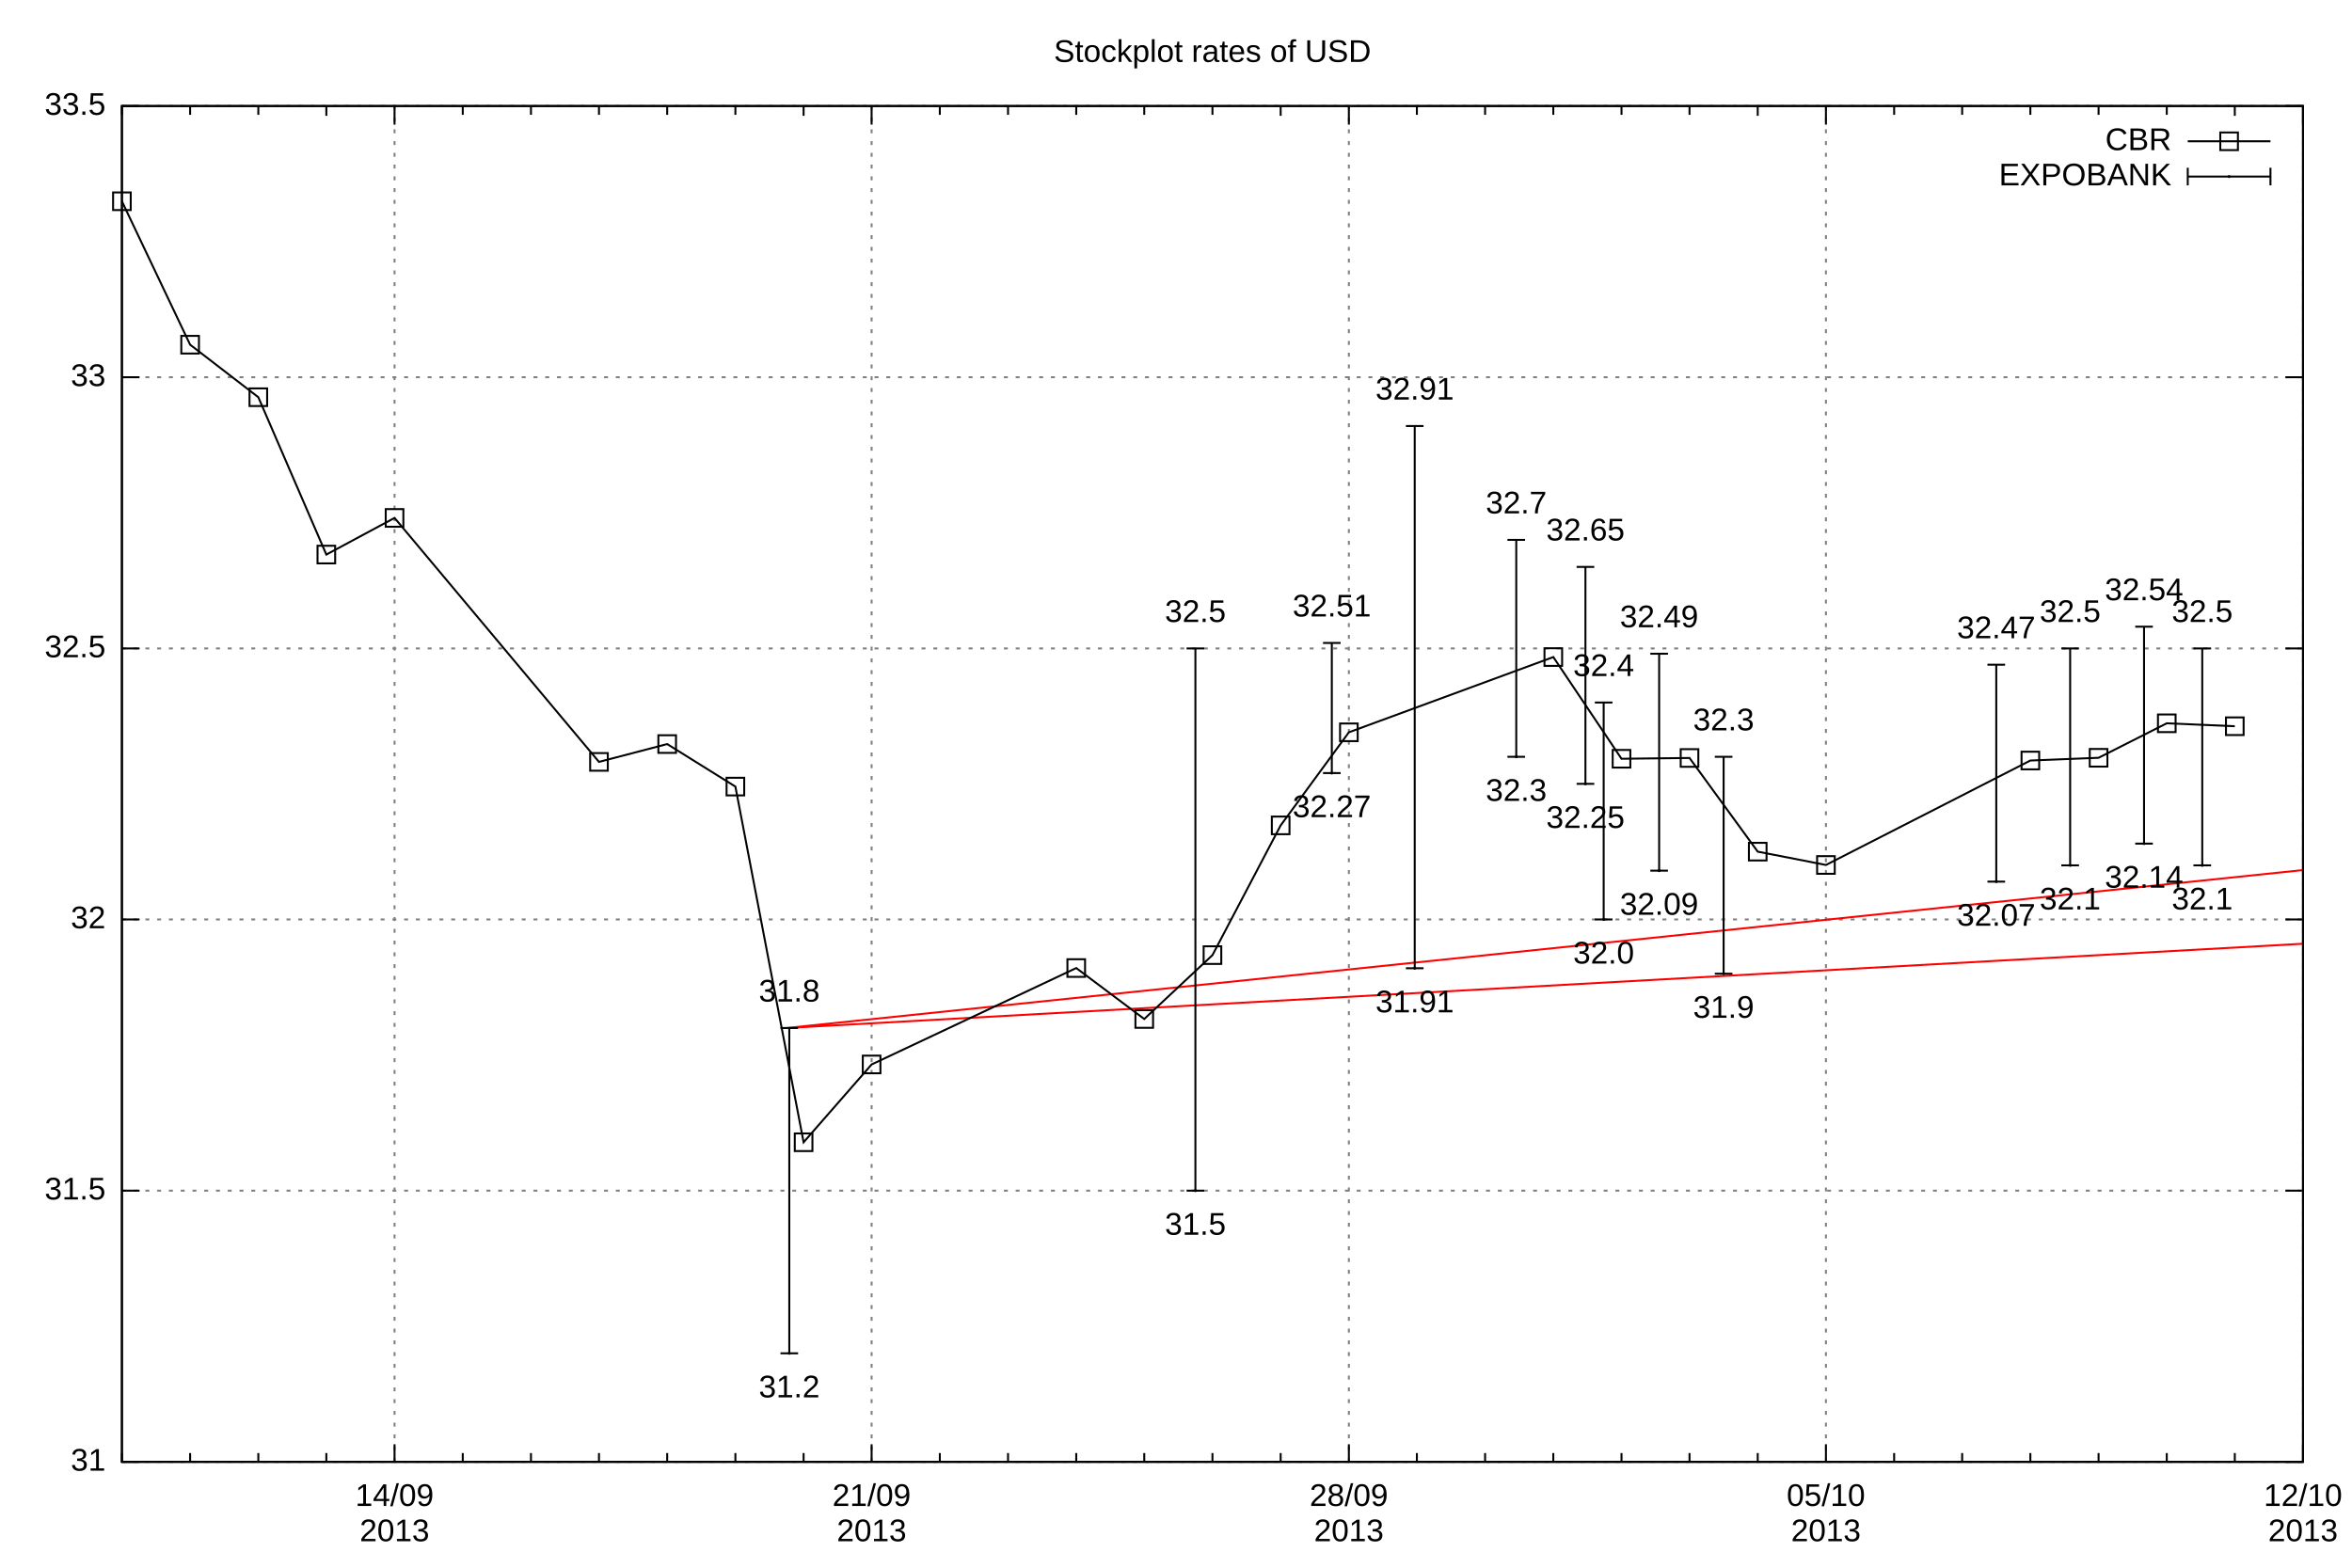
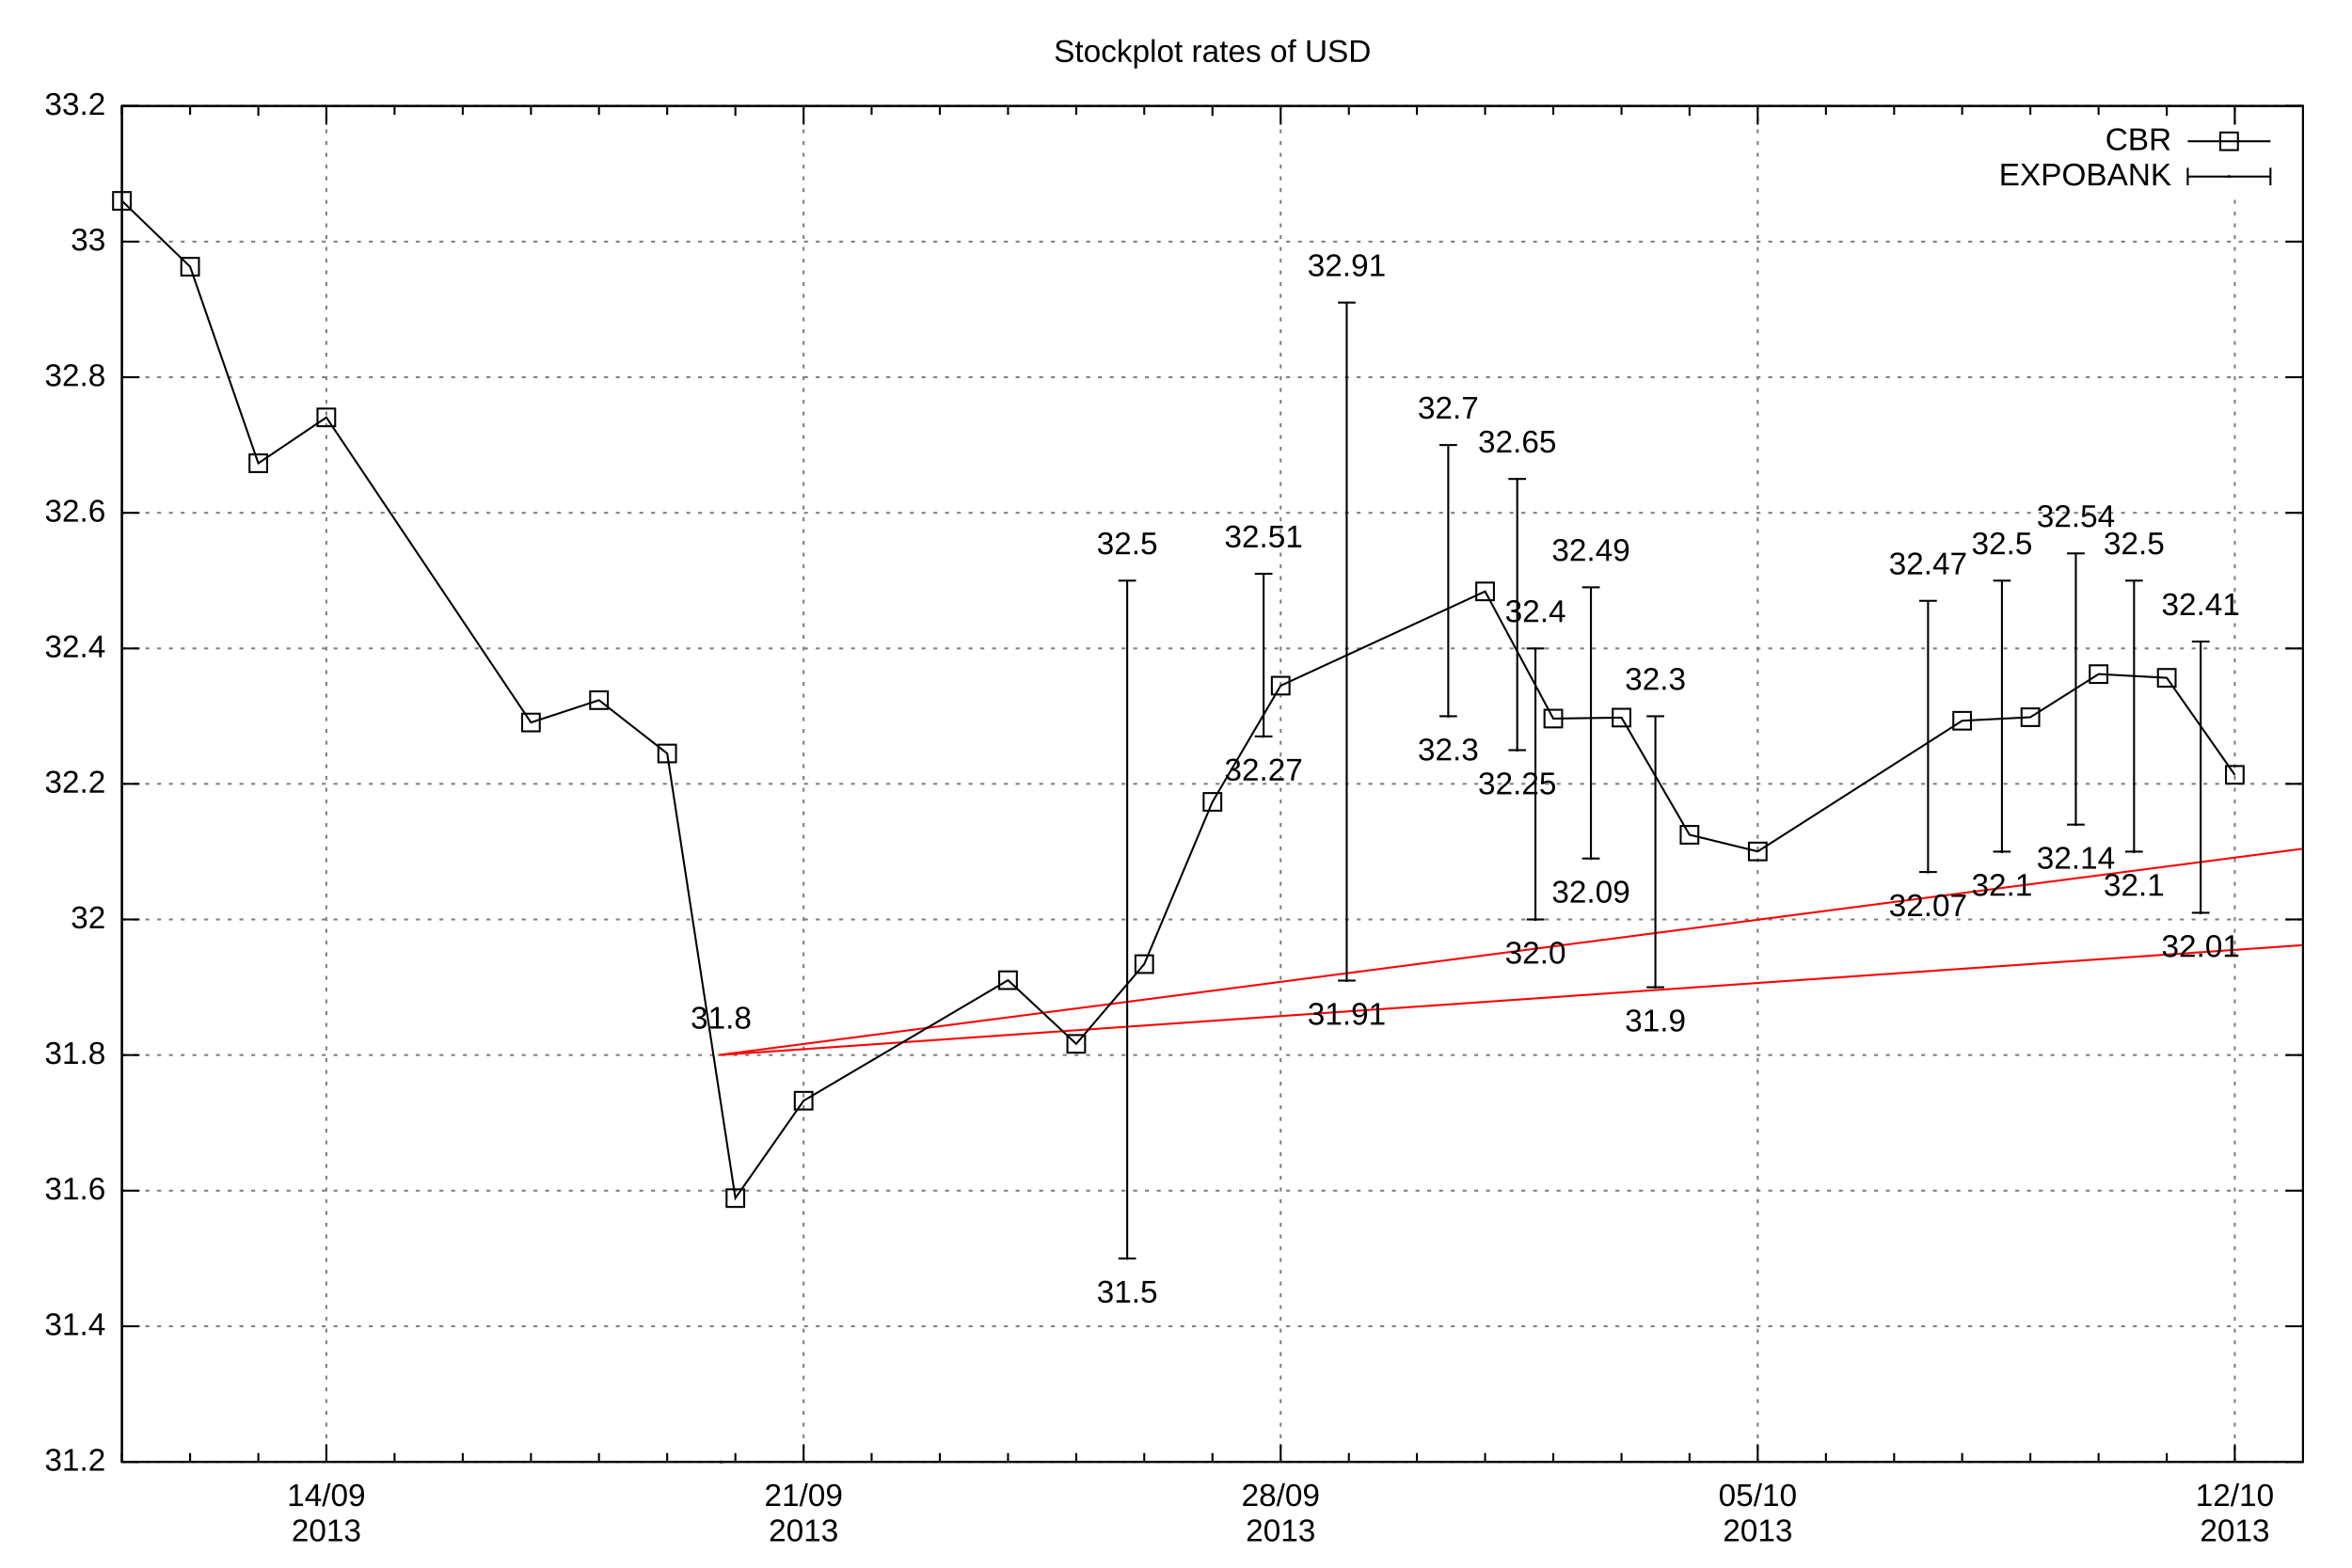
<svg xmlns="http://www.w3.org/2000/svg" xmlns:xlink="http://www.w3.org/1999/xlink" width="1200" height="800" viewBox="0 0 1200 800">
  <g id="gnuplot_canvas">
    <rect x="0" y="0" width="1200" height="800" fill="none" />
    <defs>
      <circle id="gpDot" r="0.5" stroke-width="0.5" />
      <path id="gpPt0" stroke-width="0.222" stroke="currentColor" d="M-1,0 h2 M0,-1 v2" />
      <path id="gpPt1" stroke-width="0.222" stroke="currentColor" d="M-1,-1 L1,1 M1,-1 L-1,1" />
      <path id="gpPt2" stroke-width="0.222" stroke="currentColor" d="M-1,0 L1,0 M0,-1 L0,1 M-1,-1 L1,1 M-1,1 L1,-1" />
      <rect id="gpPt3" stroke-width="0.222" stroke="currentColor" x="-1" y="-1" width="2" height="2" />
      <rect id="gpPt4" stroke-width="0.222" stroke="currentColor" fill="currentColor" x="-1" y="-1" width="2" height="2" />
      <circle id="gpPt5" stroke-width="0.222" stroke="currentColor" cx="0" cy="0" r="1" />
      <use xlink:href="#gpPt5" id="gpPt6" fill="currentColor" stroke="none" />
      <path id="gpPt7" stroke-width="0.222" stroke="currentColor" d="M0,-1.33 L-1.33,0.67 L1.33,0.67 z" />
      <use xlink:href="#gpPt7" id="gpPt8" fill="currentColor" stroke="none" />
      <use xlink:href="#gpPt7" id="gpPt9" stroke="currentColor" transform="rotate(180)" />
      <use xlink:href="#gpPt9" id="gpPt10" fill="currentColor" stroke="none" />
      <use xlink:href="#gpPt3" id="gpPt11" stroke="currentColor" transform="rotate(45)" />
      <use xlink:href="#gpPt11" id="gpPt12" fill="currentColor" stroke="none" />
    </defs>
    <g style="fill:none; color:white; stroke:currentColor; stroke-width:1.00; stroke-linecap:butt; stroke-linejoin:miter">
</g>
    <g style="fill:none; color:black; stroke:currentColor; stroke-width:1.00; stroke-linecap:butt; stroke-linejoin:miter">
</g>
    <g style="fill:none; color:gray; stroke:currentColor; stroke-width:1.00; stroke-linecap:butt; stroke-linejoin:miter">
      <path stroke="gray" stroke-dasharray=" 2,4" class="gridline" d="M62.2,746.0 L1175.0,746.0  h0.01" />
    </g>
    <g style="fill:none; color:black; stroke:currentColor; stroke-width:1.00; stroke-linecap:butt; stroke-linejoin:miter">
      <path stroke="black" d="M62.2,746.0 L71.2,746.0 M1175.0,746.0 L1166.0,746.0  h0.01" />
      <g transform="translate(53.9,750.5)" style="stroke:none; fill:black; font-family:Arial; font-size:12.00pt; text-anchor:end">
-         <text> 31</text>
+         <text> 31.2</text>
+       </g>
+     </g>
+     <g style="fill:none; color:gray; stroke:currentColor; stroke-width:1.00; stroke-linecap:butt; stroke-linejoin:miter">
+       <path stroke="gray" stroke-dasharray=" 2,4" class="gridline" d="M62.2,676.8 L1175.0,676.8  h0.01" />
+     </g>
+     <g style="fill:none; color:black; stroke:currentColor; stroke-width:1.00; stroke-linecap:butt; stroke-linejoin:miter">
+       <path stroke="black" d="M62.2,676.8 L71.2,676.8 M1175.0,676.8 L1166.0,676.8  h0.01" />
+       <g transform="translate(53.9,681.3)" style="stroke:none; fill:black; font-family:Arial; font-size:12.00pt; text-anchor:end">
+         <text> 31.4</text>
      </g>
    </g>
    <g style="fill:none; color:gray; stroke:currentColor; stroke-width:1.00; stroke-linecap:butt; stroke-linejoin:miter">
      <path stroke="gray" stroke-dasharray=" 2,4" class="gridline" d="M62.2,607.6 L1175.0,607.6  h0.01" />
    </g>
    <g style="fill:none; color:black; stroke:currentColor; stroke-width:1.00; stroke-linecap:butt; stroke-linejoin:miter">
      <path stroke="black" d="M62.2,607.6 L71.2,607.6 M1175.0,607.6 L1166.0,607.6  h0.01" />
      <g transform="translate(53.9,612.1)" style="stroke:none; fill:black; font-family:Arial; font-size:12.00pt; text-anchor:end">
-         <text> 31.5</text>
+         <text> 31.6</text>
+       </g>
+     </g>
+     <g style="fill:none; color:gray; stroke:currentColor; stroke-width:1.00; stroke-linecap:butt; stroke-linejoin:miter">
+       <path stroke="gray" stroke-dasharray=" 2,4" class="gridline" d="M62.2,538.4 L1175.0,538.4  h0.01" />
+     </g>
+     <g style="fill:none; color:black; stroke:currentColor; stroke-width:1.00; stroke-linecap:butt; stroke-linejoin:miter">
+       <path stroke="black" d="M62.2,538.4 L71.2,538.4 M1175.0,538.4 L1166.0,538.4  h0.01" />
+       <g transform="translate(53.9,542.9)" style="stroke:none; fill:black; font-family:Arial; font-size:12.00pt; text-anchor:end">
+         <text> 31.8</text>
      </g>
    </g>
    <g style="fill:none; color:gray; stroke:currentColor; stroke-width:1.00; stroke-linecap:butt; stroke-linejoin:miter">
      <path stroke="gray" stroke-dasharray=" 2,4" class="gridline" d="M62.2,469.2 L1175.0,469.2  h0.01" />
    </g>
    <g style="fill:none; color:black; stroke:currentColor; stroke-width:1.00; stroke-linecap:butt; stroke-linejoin:miter">
      <path stroke="black" d="M62.2,469.2 L71.2,469.2 M1175.0,469.2 L1166.0,469.2  h0.01" />
      <g transform="translate(53.9,473.7)" style="stroke:none; fill:black; font-family:Arial; font-size:12.00pt; text-anchor:end">
        <text> 32</text>
      </g>
    </g>
    <g style="fill:none; color:gray; stroke:currentColor; stroke-width:1.00; stroke-linecap:butt; stroke-linejoin:miter">
+       <path stroke="gray" stroke-dasharray=" 2,4" class="gridline" d="M62.2,400.0 L1175.0,400.0  h0.01" />
+     </g>
+     <g style="fill:none; color:black; stroke:currentColor; stroke-width:1.00; stroke-linecap:butt; stroke-linejoin:miter">
+       <path stroke="black" d="M62.2,400.0 L71.2,400.0 M1175.0,400.0 L1166.0,400.0  h0.01" />
+       <g transform="translate(53.9,404.5)" style="stroke:none; fill:black; font-family:Arial; font-size:12.00pt; text-anchor:end">
+         <text> 32.2</text>
+       </g>
+     </g>
+     <g style="fill:none; color:gray; stroke:currentColor; stroke-width:1.00; stroke-linecap:butt; stroke-linejoin:miter">
      <path stroke="gray" stroke-dasharray=" 2,4" class="gridline" d="M62.2,330.9 L1175.0,330.9  h0.01" />
    </g>
    <g style="fill:none; color:black; stroke:currentColor; stroke-width:1.00; stroke-linecap:butt; stroke-linejoin:miter">
      <path stroke="black" d="M62.2,330.9 L71.2,330.9 M1175.0,330.9 L1166.0,330.9  h0.01" />
      <g transform="translate(53.9,335.4)" style="stroke:none; fill:black; font-family:Arial; font-size:12.00pt; text-anchor:end">
-         <text> 32.5</text>
+         <text> 32.4</text>
+       </g>
+     </g>
+     <g style="fill:none; color:gray; stroke:currentColor; stroke-width:1.00; stroke-linecap:butt; stroke-linejoin:miter">
+       <path stroke="gray" stroke-dasharray=" 2,4" class="gridline" d="M62.2,261.7 L1175.0,261.7  h0.01" />
+     </g>
+     <g style="fill:none; color:black; stroke:currentColor; stroke-width:1.00; stroke-linecap:butt; stroke-linejoin:miter">
+       <path stroke="black" d="M62.2,261.7 L71.2,261.7 M1175.0,261.7 L1166.0,261.7  h0.01" />
+       <g transform="translate(53.9,266.2)" style="stroke:none; fill:black; font-family:Arial; font-size:12.00pt; text-anchor:end">
+         <text> 32.6</text>
      </g>
    </g>
    <g style="fill:none; color:gray; stroke:currentColor; stroke-width:1.00; stroke-linecap:butt; stroke-linejoin:miter">
      <path stroke="gray" stroke-dasharray=" 2,4" class="gridline" d="M62.2,192.5 L1175.0,192.5  h0.01" />
    </g>
    <g style="fill:none; color:black; stroke:currentColor; stroke-width:1.00; stroke-linecap:butt; stroke-linejoin:miter">
      <path stroke="black" d="M62.2,192.5 L71.2,192.5 M1175.0,192.5 L1166.0,192.5  h0.01" />
      <g transform="translate(53.9,197.0)" style="stroke:none; fill:black; font-family:Arial; font-size:12.00pt; text-anchor:end">
+         <text> 32.8</text>
+       </g>
+     </g>
+     <g style="fill:none; color:gray; stroke:currentColor; stroke-width:1.00; stroke-linecap:butt; stroke-linejoin:miter">
+       <path stroke="gray" stroke-dasharray=" 2,4" class="gridline" d="M62.2,123.3 L1175.0,123.3  h0.01" />
+     </g>
+     <g style="fill:none; color:black; stroke:currentColor; stroke-width:1.00; stroke-linecap:butt; stroke-linejoin:miter">
+       <path stroke="black" d="M62.2,123.3 L71.2,123.3 M1175.0,123.3 L1166.0,123.3  h0.01" />
+       <g transform="translate(53.9,127.8)" style="stroke:none; fill:black; font-family:Arial; font-size:12.00pt; text-anchor:end">
        <text> 33</text>
      </g>
    </g>
    <g style="fill:none; color:gray; stroke:currentColor; stroke-width:1.00; stroke-linecap:butt; stroke-linejoin:miter">
      <path stroke="gray" stroke-dasharray=" 2,4" class="gridline" d="M62.2,54.1 L1175.0,54.1  h0.01" />
    </g>
    <g style="fill:none; color:black; stroke:currentColor; stroke-width:1.00; stroke-linecap:butt; stroke-linejoin:miter">
      <path stroke="black" d="M62.2,54.1 L71.2,54.1 M1175.0,54.1 L1166.0,54.1  h0.01" />
      <g transform="translate(53.9,58.6)" style="stroke:none; fill:black; font-family:Arial; font-size:12.00pt; text-anchor:end">
-         <text> 33.5</text>
-       </g>
-       <path stroke="black" d="M62.2,746.0 L62.2,741.5 M62.2,54.1 L62.2,58.6 M97.0,746.0 L97.0,741.5 M97.0,54.1 L97.0,58.6    M131.8,746.0 L131.8,741.5 M131.8,54.1 L131.8,58.6 M166.5,746.0 L166.5,741.5 M166.5,54.1 L166.5,58.6     h0.01" />
-     </g>
-     <g style="fill:none; color:gray; stroke:currentColor; stroke-width:1.00; stroke-linecap:butt; stroke-linejoin:miter">
-       <path stroke="gray" stroke-dasharray=" 2,4" class="gridline" d="M201.3,746.0 L201.3,54.1  h0.01" />
-     </g>
-     <g style="fill:none; color:black; stroke:currentColor; stroke-width:1.00; stroke-linecap:butt; stroke-linejoin:miter">
-       <path stroke="black" d="M201.3,746.0 L201.3,737.0 M201.3,54.1 L201.3,63.1  h0.01" />
-       <g transform="translate(201.3,768.5)" style="stroke:none; fill:black; font-family:Arial; font-size:12.00pt; text-anchor:middle">
+         <text> 33.2</text>
+       </g>
+       <path stroke="black" d="M62.2,746.0 L62.2,741.5 M62.2,54.1 L62.2,58.6 M97.0,746.0 L97.0,741.5 M97.0,54.1 L97.0,58.6    M131.8,746.0 L131.8,741.5 M131.8,54.1 L131.8,58.6  h0.01" />
+     </g>
+     <g style="fill:none; color:gray; stroke:currentColor; stroke-width:1.00; stroke-linecap:butt; stroke-linejoin:miter">
+       <path stroke="gray" stroke-dasharray=" 2,4" class="gridline" d="M166.5,746.0 L166.5,54.1  h0.01" />
+     </g>
+     <g style="fill:none; color:black; stroke:currentColor; stroke-width:1.00; stroke-linecap:butt; stroke-linejoin:miter">
+       <path stroke="black" d="M166.5,746.0 L166.5,737.0 M166.5,54.1 L166.5,63.1  h0.01" />
+       <g transform="translate(166.5,768.5)" style="stroke:none; fill:black; font-family:Arial; font-size:12.00pt; text-anchor:middle">
        <text>14/09</text>
      </g>
-       <g transform="translate(201.3,786.5)" style="stroke:none; fill:black; font-family:Arial; font-size:12.00pt; text-anchor:middle">
-         <text>2013</text>
-       </g>
-       <path stroke="black" d="M236.1,746.0 L236.1,741.5 M236.1,54.1 L236.1,58.6 M270.9,746.0 L270.9,741.5 M270.9,54.1 L270.9,58.6    M305.6,746.0 L305.6,741.5 M305.6,54.1 L305.6,58.6 M340.4,746.0 L340.4,741.5 M340.4,54.1 L340.4,58.6    M375.2,746.0 L375.2,741.5 M375.2,54.1 L375.2,58.6 M410.0,746.0 L410.0,741.5 M410.0,54.1 L410.0,58.6     h0.01" />
-     </g>
-     <g style="fill:none; color:gray; stroke:currentColor; stroke-width:1.00; stroke-linecap:butt; stroke-linejoin:miter">
-       <path stroke="gray" stroke-dasharray=" 2,4" class="gridline" d="M444.7,746.0 L444.7,54.1  h0.01" />
-     </g>
-     <g style="fill:none; color:black; stroke:currentColor; stroke-width:1.00; stroke-linecap:butt; stroke-linejoin:miter">
-       <path stroke="black" d="M444.7,746.0 L444.7,737.0 M444.7,54.1 L444.7,63.1  h0.01" />
-       <g transform="translate(444.7,768.5)" style="stroke:none; fill:black; font-family:Arial; font-size:12.00pt; text-anchor:middle">
+       <g transform="translate(166.5,786.5)" style="stroke:none; fill:black; font-family:Arial; font-size:12.00pt; text-anchor:middle">
+         <text>2013</text>
+       </g>
+       <path stroke="black" d="M201.3,746.0 L201.3,741.5 M201.3,54.1 L201.3,58.6 M236.1,746.0 L236.1,741.5 M236.1,54.1 L236.1,58.6    M270.9,746.0 L270.9,741.5 M270.9,54.1 L270.9,58.6 M305.6,746.0 L305.6,741.5 M305.6,54.1 L305.6,58.6    M340.4,746.0 L340.4,741.5 M340.4,54.1 L340.4,58.6 M375.2,746.0 L375.2,741.5 M375.2,54.1 L375.2,58.6     h0.01" />
+     </g>
+     <g style="fill:none; color:gray; stroke:currentColor; stroke-width:1.00; stroke-linecap:butt; stroke-linejoin:miter">
+       <path stroke="gray" stroke-dasharray=" 2,4" class="gridline" d="M410.0,746.0 L410.0,54.1  h0.01" />
+     </g>
+     <g style="fill:none; color:black; stroke:currentColor; stroke-width:1.00; stroke-linecap:butt; stroke-linejoin:miter">
+       <path stroke="black" d="M410.0,746.0 L410.0,737.0 M410.0,54.1 L410.0,63.1  h0.01" />
+       <g transform="translate(410.0,768.5)" style="stroke:none; fill:black; font-family:Arial; font-size:12.00pt; text-anchor:middle">
        <text>21/09</text>
      </g>
-       <g transform="translate(444.7,786.5)" style="stroke:none; fill:black; font-family:Arial; font-size:12.00pt; text-anchor:middle">
-         <text>2013</text>
-       </g>
-       <path stroke="black" d="M479.5,746.0 L479.5,741.5 M479.5,54.1 L479.5,58.6 M514.3,746.0 L514.3,741.5 M514.3,54.1 L514.3,58.6    M549.1,746.0 L549.1,741.5 M549.1,54.1 L549.1,58.6 M583.8,746.0 L583.8,741.5 M583.8,54.1 L583.8,58.6    M618.6,746.0 L618.6,741.5 M618.6,54.1 L618.6,58.6 M653.4,746.0 L653.4,741.5 M653.4,54.1 L653.4,58.6     h0.01" />
-     </g>
-     <g style="fill:none; color:gray; stroke:currentColor; stroke-width:1.00; stroke-linecap:butt; stroke-linejoin:miter">
-       <path stroke="gray" stroke-dasharray=" 2,4" class="gridline" d="M688.2,746.0 L688.2,54.1  h0.01" />
-     </g>
-     <g style="fill:none; color:black; stroke:currentColor; stroke-width:1.00; stroke-linecap:butt; stroke-linejoin:miter">
-       <path stroke="black" d="M688.2,746.0 L688.2,737.0 M688.2,54.1 L688.2,63.1  h0.01" />
-       <g transform="translate(688.2,768.5)" style="stroke:none; fill:black; font-family:Arial; font-size:12.00pt; text-anchor:middle">
+       <g transform="translate(410.0,786.5)" style="stroke:none; fill:black; font-family:Arial; font-size:12.00pt; text-anchor:middle">
+         <text>2013</text>
+       </g>
+       <path stroke="black" d="M444.7,746.0 L444.7,741.5 M444.7,54.1 L444.7,58.6 M479.5,746.0 L479.5,741.5 M479.5,54.1 L479.5,58.6    M514.3,746.0 L514.3,741.5 M514.3,54.1 L514.3,58.6 M549.1,746.0 L549.1,741.5 M549.1,54.1 L549.1,58.6    M583.8,746.0 L583.8,741.5 M583.8,54.1 L583.8,58.6 M618.6,746.0 L618.6,741.5 M618.6,54.1 L618.6,58.6     h0.01" />
+     </g>
+     <g style="fill:none; color:gray; stroke:currentColor; stroke-width:1.00; stroke-linecap:butt; stroke-linejoin:miter">
+       <path stroke="gray" stroke-dasharray=" 2,4" class="gridline" d="M653.4,746.0 L653.4,54.1  h0.01" />
+     </g>
+     <g style="fill:none; color:black; stroke:currentColor; stroke-width:1.00; stroke-linecap:butt; stroke-linejoin:miter">
+       <path stroke="black" d="M653.4,746.0 L653.4,737.0 M653.4,54.1 L653.4,63.1  h0.01" />
+       <g transform="translate(653.4,768.5)" style="stroke:none; fill:black; font-family:Arial; font-size:12.00pt; text-anchor:middle">
        <text>28/09</text>
      </g>
-       <g transform="translate(688.2,786.5)" style="stroke:none; fill:black; font-family:Arial; font-size:12.00pt; text-anchor:middle">
-         <text>2013</text>
-       </g>
-       <path stroke="black" d="M722.9,746.0 L722.9,741.5 M722.9,54.1 L722.9,58.6 M757.7,746.0 L757.7,741.5 M757.7,54.1 L757.7,58.6    M792.5,746.0 L792.5,741.5 M792.5,54.1 L792.5,58.6 M827.3,746.0 L827.3,741.5 M827.3,54.1 L827.3,58.6    M862.0,746.0 L862.0,741.5 M862.0,54.1 L862.0,58.6 M896.8,746.0 L896.8,741.5 M896.8,54.1 L896.8,58.6     h0.01" />
-     </g>
-     <g style="fill:none; color:gray; stroke:currentColor; stroke-width:1.00; stroke-linecap:butt; stroke-linejoin:miter">
-       <path stroke="gray" stroke-dasharray=" 2,4" class="gridline" d="M931.6,746.0 L931.6,54.1  h0.01" />
-     </g>
-     <g style="fill:none; color:black; stroke:currentColor; stroke-width:1.00; stroke-linecap:butt; stroke-linejoin:miter">
-       <path stroke="black" d="M931.6,746.0 L931.6,737.0 M931.6,54.1 L931.6,63.1  h0.01" />
-       <g transform="translate(931.6,768.5)" style="stroke:none; fill:black; font-family:Arial; font-size:12.00pt; text-anchor:middle">
+       <g transform="translate(653.4,786.5)" style="stroke:none; fill:black; font-family:Arial; font-size:12.00pt; text-anchor:middle">
+         <text>2013</text>
+       </g>
+       <path stroke="black" d="M688.2,746.0 L688.2,741.5 M688.2,54.1 L688.2,58.6 M722.9,746.0 L722.9,741.5 M722.9,54.1 L722.9,58.6    M757.7,746.0 L757.7,741.5 M757.7,54.1 L757.7,58.6 M792.5,746.0 L792.5,741.5 M792.5,54.1 L792.5,58.6    M827.3,746.0 L827.3,741.5 M827.3,54.1 L827.3,58.6 M862.0,746.0 L862.0,741.5 M862.0,54.1 L862.0,58.6     h0.01" />
+     </g>
+     <g style="fill:none; color:gray; stroke:currentColor; stroke-width:1.00; stroke-linecap:butt; stroke-linejoin:miter">
+       <path stroke="gray" stroke-dasharray=" 2,4" class="gridline" d="M896.8,746.0 L896.8,54.1  h0.01" />
+     </g>
+     <g style="fill:none; color:black; stroke:currentColor; stroke-width:1.00; stroke-linecap:butt; stroke-linejoin:miter">
+       <path stroke="black" d="M896.8,746.0 L896.8,737.0 M896.8,54.1 L896.8,63.1  h0.01" />
+       <g transform="translate(896.8,768.5)" style="stroke:none; fill:black; font-family:Arial; font-size:12.00pt; text-anchor:middle">
        <text>05/10</text>
      </g>
-       <g transform="translate(931.6,786.5)" style="stroke:none; fill:black; font-family:Arial; font-size:12.00pt; text-anchor:middle">
-         <text>2013</text>
-       </g>
-       <path stroke="black" d="M966.4,746.0 L966.4,741.5 M966.4,54.1 L966.4,58.6 M1001.1,746.0 L1001.1,741.5 M1001.1,54.1 L1001.1,58.6    M1035.9,746.0 L1035.9,741.5 M1035.9,54.1 L1035.9,58.6 M1070.7,746.0 L1070.7,741.5 M1070.7,54.1 L1070.7,58.6    M1105.5,746.0 L1105.5,741.5 M1105.5,54.1 L1105.5,58.6 M1140.2,746.0 L1140.2,741.5 M1140.2,54.1 L1140.2,58.6     h0.01" />
-     </g>
-     <g style="fill:none; color:gray; stroke:currentColor; stroke-width:1.00; stroke-linecap:butt; stroke-linejoin:miter">
-       <path stroke="gray" stroke-dasharray=" 2,4" class="gridline" d="M1175.0,746.0 L1175.0,54.1  h0.01" />
-     </g>
-     <g style="fill:none; color:black; stroke:currentColor; stroke-width:1.00; stroke-linecap:butt; stroke-linejoin:miter">
-       <path stroke="black" d="M1175.0,746.0 L1175.0,737.0 M1175.0,54.1 L1175.0,63.1  h0.01" />
-       <g transform="translate(1175.0,768.5)" style="stroke:none; fill:black; font-family:Arial; font-size:12.00pt; text-anchor:middle">
+       <g transform="translate(896.8,786.5)" style="stroke:none; fill:black; font-family:Arial; font-size:12.00pt; text-anchor:middle">
+         <text>2013</text>
+       </g>
+       <path stroke="black" d="M931.6,746.0 L931.6,741.5 M931.6,54.1 L931.6,58.6 M966.4,746.0 L966.4,741.5 M966.4,54.1 L966.4,58.6    M1001.1,746.0 L1001.1,741.5 M1001.1,54.1 L1001.1,58.6 M1035.9,746.0 L1035.9,741.5 M1035.9,54.1 L1035.9,58.6    M1070.7,746.0 L1070.7,741.5 M1070.7,54.1 L1070.7,58.6 M1105.5,746.0 L1105.5,741.5 M1105.5,54.1 L1105.5,58.6     h0.01" />
+     </g>
+     <g style="fill:none; color:gray; stroke:currentColor; stroke-width:1.00; stroke-linecap:butt; stroke-linejoin:miter">
+       <path stroke="gray" stroke-dasharray=" 2,4" class="gridline" d="M1140.2,746.0 L1140.2,99.1 M1140.2,63.1 L1140.2,54.1  h0.01" />
+     </g>
+     <g style="fill:none; color:black; stroke:currentColor; stroke-width:1.00; stroke-linecap:butt; stroke-linejoin:miter">
+       <path stroke="black" d="M1140.2,746.0 L1140.2,737.0 M1140.2,54.1 L1140.2,63.1  h0.01" />
+       <g transform="translate(1140.2,768.5)" style="stroke:none; fill:black; font-family:Arial; font-size:12.00pt; text-anchor:middle">
        <text>12/10</text>
      </g>
-       <g transform="translate(1175.0,786.5)" style="stroke:none; fill:black; font-family:Arial; font-size:12.00pt; text-anchor:middle">
-         <text>2013</text>
-       </g>
-       <path stroke="black" d="M62.2,54.1 L62.2,746.0 L1175.0,746.0 L1175.0,54.1 L62.2,54.1 Z  h0.01" />
+       <g transform="translate(1140.2,786.5)" style="stroke:none; fill:black; font-family:Arial; font-size:12.00pt; text-anchor:middle">
+         <text>2013</text>
+       </g>
+       <path stroke="black" d="M1175.0,746.0 L1175.0,741.5 M1175.0,54.1 L1175.0,58.6 M62.2,54.1 L62.2,746.0 L1175.0,746.0 L1175.0,54.1    L62.2,54.1 Z  h0.01" />
      <g transform="translate(618.6,31.6)" style="stroke:none; fill:black; font-family:Arial; font-size:12.00pt; text-anchor:middle">
        <text>Stockplot rates of USD</text>
      </g>
    </g>
    <g id="gnuplot_plot_1">
      <g style="fill:none; color:red; stroke:currentColor; stroke-width:1.00; stroke-linecap:butt; stroke-linejoin:miter">
-         <path stroke="red" d="M401.3,524.6 L1175.0,444.0 M401.3,524.6 L1175.0,481.6  h0.01" />
+         <path stroke="red" d="M366.5,538.4 L1175.0,433.1 M366.5,538.4 L1175.0,482.3  h0.01" />
      </g>
    </g>
    <g id="gnuplot_plot_2">
      <g style="fill:none; color:black; stroke:currentColor; stroke-width:1.00; stroke-linecap:butt; stroke-linejoin:miter">
        <g transform="translate(1107.9,76.6)" style="stroke:none; fill:black; font-family:Arial; font-size:12.00pt; text-anchor:end">
          <text xml:space="preserve">     CBR</text>
        </g>
-         <path d="M1116.2,72.1 L1158.4,72.1 M62.2,102.7 L97.0,175.9 L131.8,202.7 L166.5,283.0 L201.3,264.3 L305.6,388.8    L340.4,379.7 L375.2,401.4 L410.0,582.9 L444.7,543.2 L549.1,494.0 L583.8,520.0 L618.6,487.4 L653.4,421.2    L688.2,373.7 L792.5,335.3 L827.3,387.2 L862.0,386.8 L896.8,434.6 L931.6,441.4 L1035.9,388.1 L1070.7,386.7    L1105.5,369.1 L1140.2,370.6  h0.01" />
-         <use xlink:href="#gpPt3" transform="translate(62.2,102.7) scale(4.50)" />
-         <use xlink:href="#gpPt3" transform="translate(97.0,175.9) scale(4.50)" />
-         <use xlink:href="#gpPt3" transform="translate(131.8,202.7) scale(4.50)" />
-         <use xlink:href="#gpPt3" transform="translate(166.5,283.0) scale(4.50)" />
-         <use xlink:href="#gpPt3" transform="translate(201.3,264.3) scale(4.50)" />
-         <use xlink:href="#gpPt3" transform="translate(305.6,388.8) scale(4.50)" />
-         <use xlink:href="#gpPt3" transform="translate(340.4,379.7) scale(4.50)" />
-         <use xlink:href="#gpPt3" transform="translate(375.2,401.4) scale(4.50)" />
-         <use xlink:href="#gpPt3" transform="translate(410.0,582.9) scale(4.50)" />
-         <use xlink:href="#gpPt3" transform="translate(444.7,543.2) scale(4.50)" />
-         <use xlink:href="#gpPt3" transform="translate(549.1,494.0) scale(4.50)" />
-         <use xlink:href="#gpPt3" transform="translate(583.8,520.0) scale(4.50)" />
-         <use xlink:href="#gpPt3" transform="translate(618.6,487.4) scale(4.50)" />
-         <use xlink:href="#gpPt3" transform="translate(653.4,421.2) scale(4.50)" />
-         <use xlink:href="#gpPt3" transform="translate(688.2,373.7) scale(4.50)" />
-         <use xlink:href="#gpPt3" transform="translate(792.5,335.3) scale(4.50)" />
-         <use xlink:href="#gpPt3" transform="translate(827.3,387.2) scale(4.50)" />
-         <use xlink:href="#gpPt3" transform="translate(862.0,386.8) scale(4.50)" />
-         <use xlink:href="#gpPt3" transform="translate(896.8,434.6) scale(4.50)" />
-         <use xlink:href="#gpPt3" transform="translate(931.6,441.4) scale(4.50)" />
-         <use xlink:href="#gpPt3" transform="translate(1035.9,388.1) scale(4.50)" />
-         <use xlink:href="#gpPt3" transform="translate(1070.7,386.7) scale(4.50)" />
-         <use xlink:href="#gpPt3" transform="translate(1105.5,369.1) scale(4.50)" />
-         <use xlink:href="#gpPt3" transform="translate(1140.2,370.6) scale(4.50)" />
+         <path d="M1116.2,72.1 L1158.4,72.1 M62.2,102.5 L97.0,136.1 L131.8,236.4 L166.5,213.0 L270.9,368.7 L305.6,357.3    L340.4,384.5 L375.2,611.4 L410.0,561.7 L514.3,500.2 L549.1,532.7 L583.8,492.0 L618.6,409.2 L653.4,349.9    L757.7,301.8 L792.5,366.7 L827.3,366.2 L862.0,426.0 L896.8,434.5 L1001.1,367.8 L1035.9,366.0 L1070.7,344.0    L1105.5,345.9 L1140.2,395.4  h0.01" />
+         <use xlink:href="#gpPt3" transform="translate(62.2,102.5) scale(4.50)" />
+         <use xlink:href="#gpPt3" transform="translate(97.0,136.1) scale(4.50)" />
+         <use xlink:href="#gpPt3" transform="translate(131.8,236.4) scale(4.50)" />
+         <use xlink:href="#gpPt3" transform="translate(166.5,213.0) scale(4.50)" />
+         <use xlink:href="#gpPt3" transform="translate(270.9,368.7) scale(4.50)" />
+         <use xlink:href="#gpPt3" transform="translate(305.6,357.3) scale(4.50)" />
+         <use xlink:href="#gpPt3" transform="translate(340.4,384.5) scale(4.50)" />
+         <use xlink:href="#gpPt3" transform="translate(375.2,611.4) scale(4.50)" />
+         <use xlink:href="#gpPt3" transform="translate(410.0,561.7) scale(4.50)" />
+         <use xlink:href="#gpPt3" transform="translate(514.3,500.2) scale(4.50)" />
+         <use xlink:href="#gpPt3" transform="translate(549.1,532.7) scale(4.50)" />
+         <use xlink:href="#gpPt3" transform="translate(583.8,492.0) scale(4.50)" />
+         <use xlink:href="#gpPt3" transform="translate(618.6,409.2) scale(4.50)" />
+         <use xlink:href="#gpPt3" transform="translate(653.4,349.9) scale(4.50)" />
+         <use xlink:href="#gpPt3" transform="translate(757.7,301.8) scale(4.50)" />
+         <use xlink:href="#gpPt3" transform="translate(792.5,366.7) scale(4.50)" />
+         <use xlink:href="#gpPt3" transform="translate(827.3,366.2) scale(4.50)" />
+         <use xlink:href="#gpPt3" transform="translate(862.0,426.0) scale(4.50)" />
+         <use xlink:href="#gpPt3" transform="translate(896.8,434.5) scale(4.50)" />
+         <use xlink:href="#gpPt3" transform="translate(1001.1,367.8) scale(4.50)" />
+         <use xlink:href="#gpPt3" transform="translate(1035.9,366.0) scale(4.50)" />
+         <use xlink:href="#gpPt3" transform="translate(1070.7,344.0) scale(4.50)" />
+         <use xlink:href="#gpPt3" transform="translate(1105.5,345.9) scale(4.50)" />
+         <use xlink:href="#gpPt3" transform="translate(1140.2,395.4) scale(4.50)" />
        <use xlink:href="#gpPt3" transform="translate(1137.3,72.1) scale(4.50)" />
      </g>
    </g>
    <g id="gnuplot_plot_3">
      <g style="fill:none; color:black; stroke:currentColor; stroke-width:1.00; stroke-linecap:butt; stroke-linejoin:miter">
        <g transform="translate(1107.9,94.6)" style="stroke:none; fill:black; font-family:Arial; font-size:12.00pt; text-anchor:end">
          <text>EXPOBANK</text>
        </g>
-         <path d="M1116.2,90.1 L1158.4,90.1 M1116.2,85.6 L1116.2,94.6 M1158.4,85.6 L1158.4,94.6 M402.7,690.6 L402.7,524.6    M398.2,690.6 L407.2,690.6 M398.2,524.6 L407.2,524.6 M609.9,607.6 L609.9,330.9 M605.4,607.6 L614.4,607.6    M605.4,330.9 L614.4,330.9 M679.5,394.5 L679.5,328.1 M675.0,394.5 L684.0,394.5 M675.0,328.1 L684.0,328.1    M721.8,494.1 L721.8,217.4 M717.3,494.1 L726.3,494.1 M717.3,217.4 L726.3,217.4 M773.6,386.2 L773.6,275.5    M769.1,386.2 L778.1,386.2 M769.1,275.5 L778.1,275.5 M808.9,400.0 L808.9,289.3 M804.4,400.0 L813.4,400.0    M804.4,289.3 L813.4,289.3 M818.2,469.2 L818.2,358.5 M813.7,469.2 L822.7,469.2 M813.7,358.5 L822.7,358.5    M846.5,444.3 L846.5,333.6 M842.0,444.3 L851.0,444.3 M842.0,333.6 L851.0,333.6 M879.4,496.9 L879.4,386.2    M874.9,496.9 L883.9,496.9 M874.9,386.2 L883.9,386.2 M1018.5,449.9 L1018.5,339.2 M1014.0,449.9 L1023.0,449.9    M1014.0,339.2 L1023.0,339.2 M1056.2,441.6 L1056.2,330.9 M1051.7,441.6 L1060.7,441.6 M1051.7,330.9 L1060.7,330.9    M1093.9,430.5 L1093.9,319.8 M1089.4,430.5 L1098.4,430.5 M1089.4,319.8 L1098.4,319.8 M1123.6,441.6 L1123.6,330.9    M1119.1,441.6 L1128.1,441.6 M1119.1,330.9 L1128.1,330.9  h0.01" />
-         <use xlink:href="#gpDot" x="402.7" y="690.6" />
-         <use xlink:href="#gpDot" x="609.9" y="607.6" />
-         <use xlink:href="#gpDot" x="679.5" y="394.5" />
-         <use xlink:href="#gpDot" x="721.8" y="494.1" />
-         <use xlink:href="#gpDot" x="773.6" y="386.2" />
-         <use xlink:href="#gpDot" x="808.9" y="400.0" />
-         <use xlink:href="#gpDot" x="818.2" y="469.2" />
-         <use xlink:href="#gpDot" x="846.5" y="444.3" />
-         <use xlink:href="#gpDot" x="879.4" y="496.9" />
-         <use xlink:href="#gpDot" x="1018.5" y="449.9" />
-         <use xlink:href="#gpDot" x="1056.2" y="441.6" />
-         <use xlink:href="#gpDot" x="1093.9" y="430.5" />
-         <use xlink:href="#gpDot" x="1123.6" y="441.6" />
+         <path d="M1116.2,90.1 L1158.4,90.1 M1116.2,85.6 L1116.2,94.6 M1158.4,85.6 L1158.4,94.6 M575.1,642.2 L575.1,296.3    M570.6,642.2 L579.6,642.2 M570.6,296.3 L579.6,296.3 M644.7,375.8 L644.7,292.8 M640.2,375.8 L649.2,375.8    M640.2,292.8 L649.2,292.8 M687.1,500.4 L687.1,154.4 M682.6,500.4 L691.6,500.4 M682.6,154.4 L691.6,154.4    M738.9,365.5 L738.9,227.1 M734.4,365.5 L743.4,365.5 M734.4,227.1 L743.4,227.1 M774.1,382.8 L774.1,244.4    M769.6,382.8 L778.6,382.8 M769.6,244.4 L778.6,244.4 M783.4,469.2 L783.4,330.9 M778.9,469.2 L787.9,469.2    M778.9,330.9 L787.9,330.9 M811.7,438.1 L811.7,299.7 M807.2,438.1 L816.2,438.1 M807.2,299.7 L816.2,299.7    M844.6,503.8 L844.6,365.5 M840.1,503.8 L849.1,503.8 M840.1,365.5 L849.1,365.5 M983.7,445.0 L983.7,306.6    M979.2,445.0 L988.2,445.0 M979.2,306.6 L988.2,306.6 M1021.4,434.6 L1021.4,296.3 M1016.9,434.6 L1025.9,434.6    M1016.9,296.3 L1025.9,296.3 M1059.1,420.8 L1059.1,282.4 M1054.6,420.8 L1063.6,420.8 M1054.6,282.4 L1063.6,282.4    M1088.8,434.6 L1088.8,296.3 M1084.3,434.6 L1093.3,434.6 M1084.3,296.3 L1093.3,296.3 M1122.8,465.8 L1122.8,327.4    M1118.3,465.8 L1127.3,465.8 M1118.3,327.4 L1127.3,327.4  h0.01" />
+         <use xlink:href="#gpDot" x="367.9" y="746.0" />
+         <use xlink:href="#gpDot" x="575.1" y="642.2" />
+         <use xlink:href="#gpDot" x="644.7" y="375.8" />
+         <use xlink:href="#gpDot" x="687.1" y="500.4" />
+         <use xlink:href="#gpDot" x="738.9" y="365.5" />
+         <use xlink:href="#gpDot" x="774.1" y="382.8" />
+         <use xlink:href="#gpDot" x="783.4" y="469.2" />
+         <use xlink:href="#gpDot" x="811.7" y="438.1" />
+         <use xlink:href="#gpDot" x="844.6" y="503.8" />
+         <use xlink:href="#gpDot" x="983.7" y="445.0" />
+         <use xlink:href="#gpDot" x="1021.4" y="434.6" />
+         <use xlink:href="#gpDot" x="1059.1" y="420.8" />
+         <use xlink:href="#gpDot" x="1088.8" y="434.6" />
+         <use xlink:href="#gpDot" x="1122.8" y="465.8" />
        <use xlink:href="#gpDot" x="1137.3" y="90.1" />
      </g>
    </g>
    <g id="gnuplot_plot_4">
      <g style="fill:none; color:cyan; stroke:currentColor; stroke-width:1.00; stroke-linecap:butt; stroke-linejoin:miter">
</g>
      <g style="fill:none; color:black; stroke:currentColor; stroke-width:1.00; stroke-linecap:butt; stroke-linejoin:miter">
-         <g transform="translate(402.7,713.1)" style="stroke:none; fill:black; font-family:Arial; font-size:12.00pt; text-anchor:middle">
-           <text>31.2</text>
-         </g>
-         <g transform="translate(609.9,630.1)" style="stroke:none; fill:black; font-family:Arial; font-size:12.00pt; text-anchor:middle">
+         <g transform="translate(575.1,664.7)" style="stroke:none; fill:black; font-family:Arial; font-size:12.00pt; text-anchor:middle">
          <text>31.5</text>
        </g>
-         <g transform="translate(679.5,417.0)" style="stroke:none; fill:black; font-family:Arial; font-size:12.00pt; text-anchor:middle">
+         <g transform="translate(644.7,398.3)" style="stroke:none; fill:black; font-family:Arial; font-size:12.00pt; text-anchor:middle">
          <text>32.27</text>
        </g>
-         <g transform="translate(721.8,516.6)" style="stroke:none; fill:black; font-family:Arial; font-size:12.00pt; text-anchor:middle">
+         <g transform="translate(687.1,522.9)" style="stroke:none; fill:black; font-family:Arial; font-size:12.00pt; text-anchor:middle">
          <text>31.91</text>
        </g>
-         <g transform="translate(773.6,408.7)" style="stroke:none; fill:black; font-family:Arial; font-size:12.00pt; text-anchor:middle">
+         <g transform="translate(738.9,388.0)" style="stroke:none; fill:black; font-family:Arial; font-size:12.00pt; text-anchor:middle">
          <text>32.3</text>
        </g>
-         <g transform="translate(808.9,422.5)" style="stroke:none; fill:black; font-family:Arial; font-size:12.00pt; text-anchor:middle">
+         <g transform="translate(774.1,405.3)" style="stroke:none; fill:black; font-family:Arial; font-size:12.00pt; text-anchor:middle">
          <text>32.25</text>
        </g>
-         <g transform="translate(818.2,491.7)" style="stroke:none; fill:black; font-family:Arial; font-size:12.00pt; text-anchor:middle">
+         <g transform="translate(783.4,491.7)" style="stroke:none; fill:black; font-family:Arial; font-size:12.00pt; text-anchor:middle">
          <text>32.0</text>
        </g>
-         <g transform="translate(846.5,466.8)" style="stroke:none; fill:black; font-family:Arial; font-size:12.00pt; text-anchor:middle">
+         <g transform="translate(811.7,460.6)" style="stroke:none; fill:black; font-family:Arial; font-size:12.00pt; text-anchor:middle">
          <text>32.09</text>
        </g>
-         <g transform="translate(879.4,519.4)" style="stroke:none; fill:black; font-family:Arial; font-size:12.00pt; text-anchor:middle">
+         <g transform="translate(844.6,526.3)" style="stroke:none; fill:black; font-family:Arial; font-size:12.00pt; text-anchor:middle">
          <text>31.9</text>
        </g>
-         <g transform="translate(1018.5,472.4)" style="stroke:none; fill:black; font-family:Arial; font-size:12.00pt; text-anchor:middle">
+         <g transform="translate(983.7,467.5)" style="stroke:none; fill:black; font-family:Arial; font-size:12.00pt; text-anchor:middle">
          <text>32.07</text>
        </g>
-         <g transform="translate(1056.2,464.1)" style="stroke:none; fill:black; font-family:Arial; font-size:12.00pt; text-anchor:middle">
+         <g transform="translate(1021.4,457.1)" style="stroke:none; fill:black; font-family:Arial; font-size:12.00pt; text-anchor:middle">
          <text>32.1</text>
        </g>
-         <g transform="translate(1093.9,453.0)" style="stroke:none; fill:black; font-family:Arial; font-size:12.00pt; text-anchor:middle">
+         <g transform="translate(1059.1,443.3)" style="stroke:none; fill:black; font-family:Arial; font-size:12.00pt; text-anchor:middle">
          <text>32.14</text>
        </g>
-         <g transform="translate(1123.6,464.1)" style="stroke:none; fill:black; font-family:Arial; font-size:12.00pt; text-anchor:middle">
+         <g transform="translate(1088.8,457.1)" style="stroke:none; fill:black; font-family:Arial; font-size:12.00pt; text-anchor:middle">
          <text>32.1</text>
+         </g>
+         <g transform="translate(1122.8,488.3)" style="stroke:none; fill:black; font-family:Arial; font-size:12.00pt; text-anchor:middle">
+           <text>32.01</text>
        </g>
      </g>
    </g>
    <g id="gnuplot_plot_5">
      <g style="fill:none; color:black; stroke:currentColor; stroke-width:1.00; stroke-linecap:butt; stroke-linejoin:miter">
-         <g transform="translate(402.7,511.1)" style="stroke:none; fill:black; font-family:Arial; font-size:12.00pt; text-anchor:middle">
+         <g transform="translate(367.9,524.9)" style="stroke:none; fill:black; font-family:Arial; font-size:12.00pt; text-anchor:middle">
          <text>31.8</text>
        </g>
-         <g transform="translate(609.9,317.4)" style="stroke:none; fill:black; font-family:Arial; font-size:12.00pt; text-anchor:middle">
+         <g transform="translate(575.1,282.8)" style="stroke:none; fill:black; font-family:Arial; font-size:12.00pt; text-anchor:middle">
          <text>32.5</text>
        </g>
-         <g transform="translate(679.5,314.6)" style="stroke:none; fill:black; font-family:Arial; font-size:12.00pt; text-anchor:middle">
+         <g transform="translate(644.7,279.3)" style="stroke:none; fill:black; font-family:Arial; font-size:12.00pt; text-anchor:middle">
          <text>32.51</text>
        </g>
-         <g transform="translate(721.8,203.9)" style="stroke:none; fill:black; font-family:Arial; font-size:12.00pt; text-anchor:middle">
+         <g transform="translate(687.1,140.9)" style="stroke:none; fill:black; font-family:Arial; font-size:12.00pt; text-anchor:middle">
          <text>32.91</text>
        </g>
-         <g transform="translate(773.6,262.0)" style="stroke:none; fill:black; font-family:Arial; font-size:12.00pt; text-anchor:middle">
+         <g transform="translate(738.9,213.6)" style="stroke:none; fill:black; font-family:Arial; font-size:12.00pt; text-anchor:middle">
          <text>32.7</text>
        </g>
-         <g transform="translate(808.9,275.8)" style="stroke:none; fill:black; font-family:Arial; font-size:12.00pt; text-anchor:middle">
+         <g transform="translate(774.1,230.9)" style="stroke:none; fill:black; font-family:Arial; font-size:12.00pt; text-anchor:middle">
          <text>32.65</text>
        </g>
-         <g transform="translate(818.2,345.0)" style="stroke:none; fill:black; font-family:Arial; font-size:12.00pt; text-anchor:middle">
+         <g transform="translate(783.4,317.4)" style="stroke:none; fill:black; font-family:Arial; font-size:12.00pt; text-anchor:middle">
          <text>32.4</text>
        </g>
-         <g transform="translate(846.5,320.1)" style="stroke:none; fill:black; font-family:Arial; font-size:12.00pt; text-anchor:middle">
+         <g transform="translate(811.7,286.2)" style="stroke:none; fill:black; font-family:Arial; font-size:12.00pt; text-anchor:middle">
          <text>32.49</text>
        </g>
-         <g transform="translate(879.4,372.7)" style="stroke:none; fill:black; font-family:Arial; font-size:12.00pt; text-anchor:middle">
+         <g transform="translate(844.6,352.0)" style="stroke:none; fill:black; font-family:Arial; font-size:12.00pt; text-anchor:middle">
          <text>32.3</text>
        </g>
-         <g transform="translate(1018.5,325.7)" style="stroke:none; fill:black; font-family:Arial; font-size:12.00pt; text-anchor:middle">
+         <g transform="translate(983.7,293.1)" style="stroke:none; fill:black; font-family:Arial; font-size:12.00pt; text-anchor:middle">
          <text>32.47</text>
        </g>
-         <g transform="translate(1056.2,317.4)" style="stroke:none; fill:black; font-family:Arial; font-size:12.00pt; text-anchor:middle">
+         <g transform="translate(1021.4,282.8)" style="stroke:none; fill:black; font-family:Arial; font-size:12.00pt; text-anchor:middle">
          <text>32.5</text>
        </g>
-         <g transform="translate(1093.9,306.3)" style="stroke:none; fill:black; font-family:Arial; font-size:12.00pt; text-anchor:middle">
+         <g transform="translate(1059.1,268.9)" style="stroke:none; fill:black; font-family:Arial; font-size:12.00pt; text-anchor:middle">
          <text>32.54</text>
        </g>
-         <g transform="translate(1123.6,317.4)" style="stroke:none; fill:black; font-family:Arial; font-size:12.00pt; text-anchor:middle">
+         <g transform="translate(1088.8,282.8)" style="stroke:none; fill:black; font-family:Arial; font-size:12.00pt; text-anchor:middle">
          <text>32.5</text>
+         </g>
+         <g transform="translate(1122.8,313.9)" style="stroke:none; fill:black; font-family:Arial; font-size:12.00pt; text-anchor:middle">
+           <text>32.41</text>
        </g>
      </g>
    </g>
    <g style="fill:none; color:black; stroke:currentColor; stroke-width:1.00; stroke-linecap:butt; stroke-linejoin:miter">
      <path stroke="black" d="M62.2,54.1 L62.2,746.0 L1175.0,746.0 L1175.0,54.1 L62.2,54.1 Z  h0.01" />
    </g>
  </g>
</svg>
